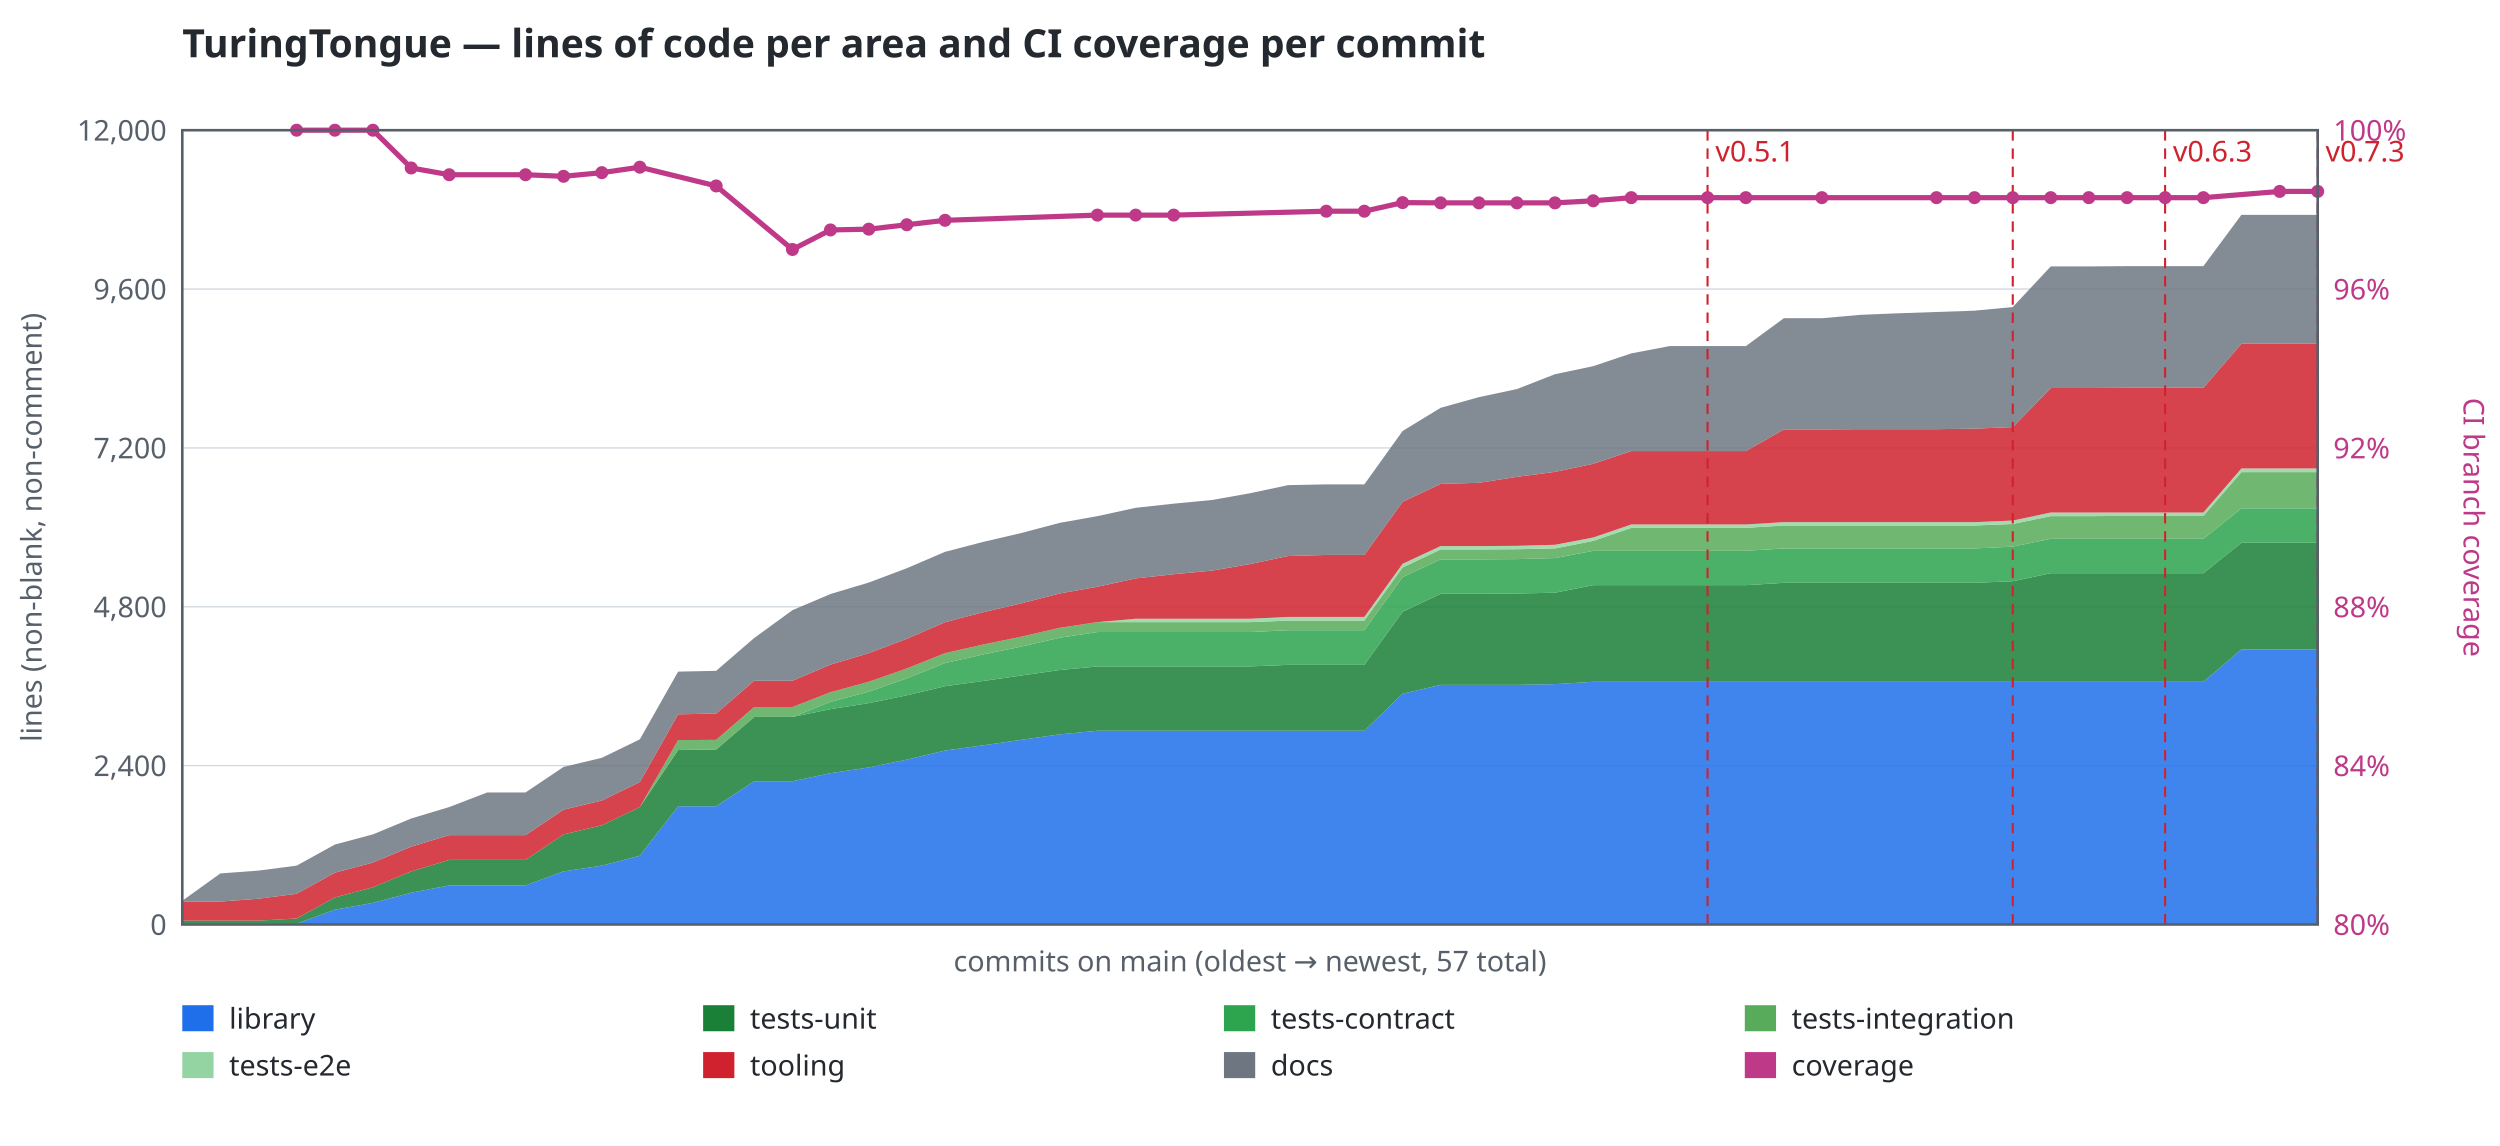
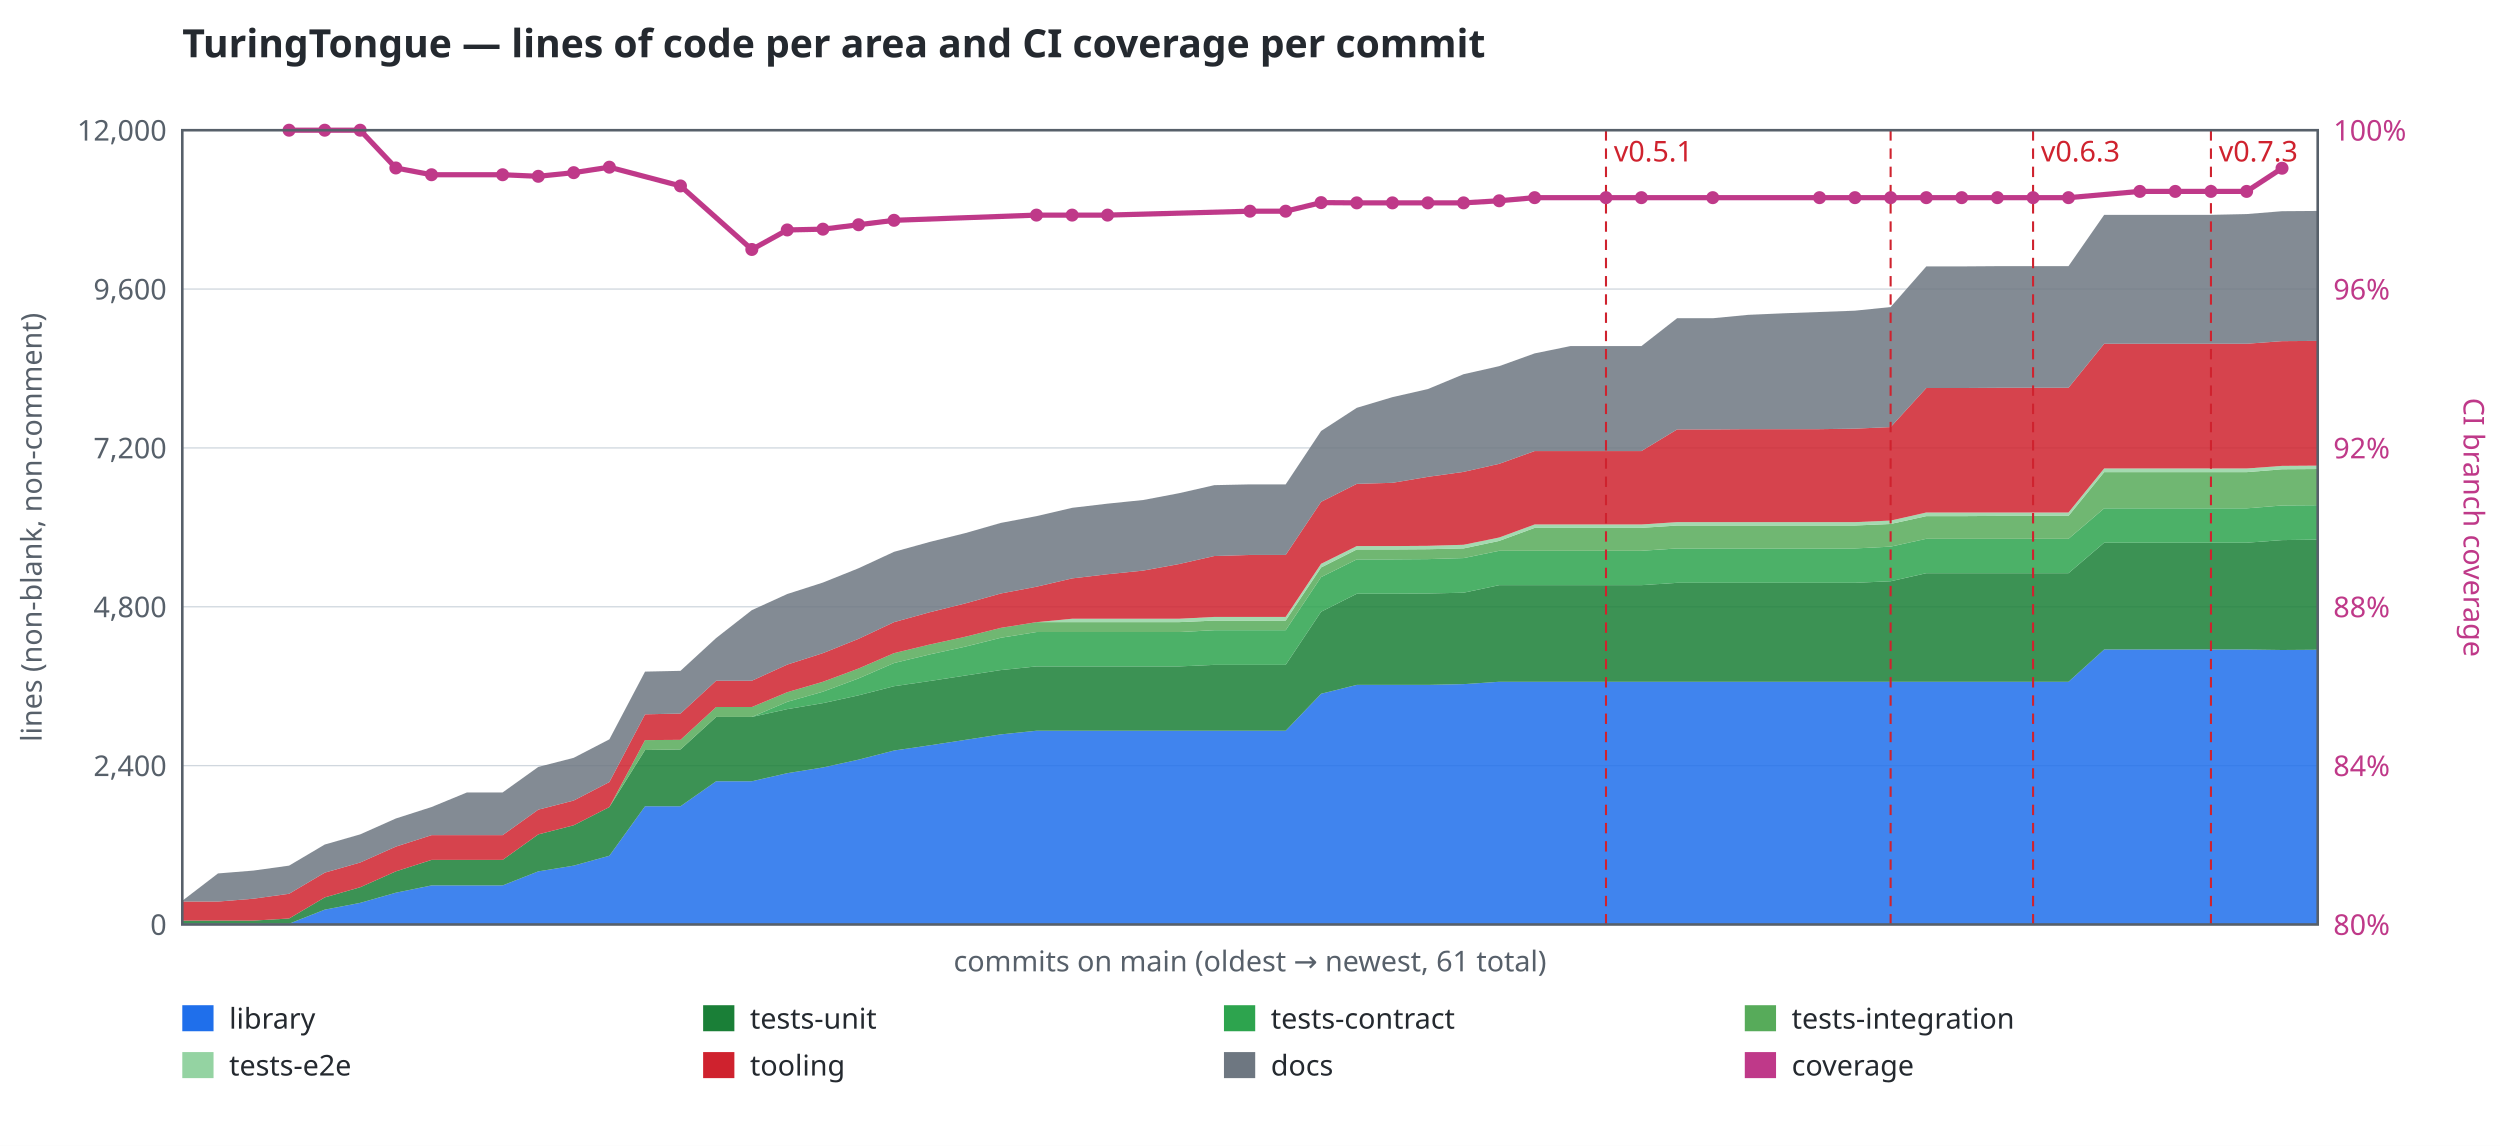
<svg xmlns="http://www.w3.org/2000/svg" width="960" height="440" viewBox="0 0 960 440" font-family="sans-serif" font-size="11">
  <rect width="960" height="440" fill="#ffffff" />
  <text x="70" y="22" font-size="15" font-weight="bold" fill="#24292f">TuringTongue — lines of code per area and CI coverage per commit</text>
  <line x1="70" x2="890" y1="355.0" y2="355.0" stroke="#d0d7de" stroke-width="0.5" />
  <text x="64" y="359.0" text-anchor="end" fill="#57606a">0</text>
  <text x="896" y="359.0" fill="#bf3989">80%</text>
  <line x1="70" x2="890" y1="294.0" y2="294.0" stroke="#d0d7de" stroke-width="0.5" />
  <text x="64" y="298.0" text-anchor="end" fill="#57606a">2,400</text>
  <text x="896" y="298.0" fill="#bf3989">84%</text>
  <line x1="70" x2="890" y1="233.0" y2="233.0" stroke="#d0d7de" stroke-width="0.5" />
  <text x="64" y="237.0" text-anchor="end" fill="#57606a">4,800</text>
  <text x="896" y="237.0" fill="#bf3989">88%</text>
  <line x1="70" x2="890" y1="172.0" y2="172.0" stroke="#d0d7de" stroke-width="0.5" />
  <text x="64" y="176.0" text-anchor="end" fill="#57606a">7,200</text>
  <text x="896" y="176.0" fill="#bf3989">92%</text>
  <line x1="70" x2="890" y1="111.0" y2="111.0" stroke="#d0d7de" stroke-width="0.5" />
  <text x="64" y="115.0" text-anchor="end" fill="#57606a">9,600</text>
  <text x="896" y="115.0" fill="#bf3989">96%</text>
  <line x1="70" x2="890" y1="50.0" y2="50.0" stroke="#d0d7de" stroke-width="0.5" />
  <text x="64" y="54.0" text-anchor="end" fill="#57606a">12,000</text>
  <text x="896" y="54.0" fill="#bf3989">100%</text>
-   <polygon points="70.0,354.7 84.6,354.7 99.3,354.7 113.9,354.7 128.6,349.3 143.2,346.7 157.9,342.8 172.5,340.0 187.1,340.0 201.8,340.0 216.4,334.6 231.1,332.4 245.7,328.6 260.4,309.6 275.0,309.6 289.6,300.0 304.3,300.0 318.9,296.9 333.6,294.7 348.2,291.7 362.9,288.2 377.5,286.2 392.1,284.1 406.8,282.0 421.4,280.6 436.1,280.6 450.7,280.6 465.4,280.6 480.0,280.6 494.6,280.6 509.3,280.6 523.9,280.6 538.6,266.4 553.2,263.0 567.9,263.0 582.5,263.0 597.1,262.7 611.8,261.8 626.4,261.8 641.1,261.8 655.7,261.8 670.4,261.8 685.0,261.8 699.6,261.8 714.3,261.8 728.9,261.8 743.6,261.8 758.2,261.8 772.9,261.8 787.5,261.8 802.1,261.8 816.8,261.8 831.4,261.8 846.1,261.8 860.7,249.4 875.4,249.4 890.0,249.4 890.0,355.0 875.4,355.0 860.7,355.0 846.1,355.0 831.4,355.0 816.8,355.0 802.1,355.0 787.5,355.0 772.9,355.0 758.2,355.0 743.6,355.0 728.9,355.0 714.3,355.0 699.6,355.0 685.0,355.0 670.4,355.0 655.7,355.0 641.1,355.0 626.4,355.0 611.8,355.0 597.1,355.0 582.5,355.0 567.9,355.0 553.2,355.0 538.6,355.0 523.9,355.0 509.3,355.0 494.6,355.0 480.0,355.0 465.4,355.0 450.7,355.0 436.1,355.0 421.4,355.0 406.8,355.0 392.1,355.0 377.5,355.0 362.9,355.0 348.2,355.0 333.6,355.0 318.9,355.0 304.3,355.0 289.6,355.0 275.0,355.0 260.4,355.0 245.7,355.0 231.1,355.0 216.4,355.0 201.8,355.0 187.1,355.0 172.5,355.0 157.9,355.0 143.2,355.0 128.6,355.0 113.9,355.0 99.3,355.0 84.6,355.0 70.0,355.0" fill="#1f6feb" fill-opacity="0.85" />
-   <polygon points="70.0,353.5 84.6,353.5 99.3,353.5 113.9,352.7 128.6,344.6 143.2,340.7 157.9,334.6 172.5,330.2 187.1,330.2 201.8,330.2 216.4,320.4 231.1,316.9 245.7,309.9 260.4,288.0 275.0,287.8 289.6,275.3 304.3,275.3 318.9,272.3 333.6,270.0 348.2,267.0 362.9,263.5 377.5,261.5 392.1,259.4 406.8,257.3 421.4,255.9 436.1,255.9 450.7,255.9 465.4,255.9 480.0,255.9 494.6,255.3 509.3,255.3 523.9,255.3 538.6,234.9 553.2,228.0 567.9,228.0 582.5,227.9 597.1,227.6 611.8,224.7 626.4,224.7 641.1,224.7 655.7,224.7 670.4,224.7 685.0,223.8 699.6,223.8 714.3,223.8 728.9,223.8 743.6,223.8 758.2,223.8 772.9,223.2 787.5,220.1 802.1,220.1 816.8,220.1 831.4,220.1 846.1,220.1 860.7,208.4 875.4,208.4 890.0,208.4 890.0,249.4 875.4,249.4 860.7,249.4 846.1,261.8 831.4,261.8 816.8,261.8 802.1,261.8 787.5,261.8 772.9,261.8 758.2,261.8 743.6,261.8 728.9,261.8 714.3,261.8 699.6,261.8 685.0,261.8 670.4,261.8 655.7,261.8 641.1,261.8 626.4,261.8 611.8,261.8 597.1,262.7 582.5,263.0 567.9,263.0 553.2,263.0 538.6,266.4 523.9,280.6 509.3,280.6 494.6,280.6 480.0,280.6 465.4,280.6 450.7,280.6 436.1,280.6 421.4,280.6 406.8,282.0 392.1,284.1 377.5,286.2 362.9,288.2 348.2,291.7 333.6,294.7 318.9,296.9 304.3,300.0 289.6,300.0 275.0,309.6 260.4,309.6 245.7,328.6 231.1,332.4 216.4,334.6 201.8,340.0 187.1,340.0 172.5,340.0 157.9,342.8 143.2,346.7 128.6,349.3 113.9,354.7 99.3,354.7 84.6,354.7 70.0,354.7" fill="#1a7f37" fill-opacity="0.85" />
-   <polygon points="70.0,353.5 84.6,353.5 99.3,353.5 113.9,352.7 128.6,344.6 143.2,340.7 157.9,334.6 172.5,330.2 187.1,330.2 201.8,330.2 216.4,320.4 231.1,316.9 245.7,309.9 260.4,288.0 275.0,287.8 289.6,275.3 304.3,275.3 318.9,269.5 333.6,265.6 348.2,260.5 362.9,254.6 377.5,251.3 392.1,248.3 406.8,244.9 421.4,242.7 436.1,242.7 450.7,242.7 465.4,242.7 480.0,242.7 494.6,242.0 509.3,242.0 523.9,242.0 538.6,221.6 553.2,214.8 567.9,214.8 582.5,214.7 597.1,214.3 611.8,211.5 626.4,211.5 641.1,211.5 655.7,211.5 670.4,211.5 685.0,210.6 699.6,210.6 714.3,210.6 728.9,210.6 743.6,210.6 758.2,210.6 772.9,209.9 787.5,206.9 802.1,206.9 816.8,206.9 831.4,206.9 846.1,206.9 860.7,195.2 875.4,195.2 890.0,195.2 890.0,208.4 875.4,208.4 860.7,208.4 846.1,220.1 831.4,220.1 816.8,220.1 802.1,220.1 787.5,220.1 772.9,223.2 758.2,223.8 743.6,223.8 728.9,223.8 714.3,223.8 699.6,223.8 685.0,223.8 670.4,224.7 655.7,224.7 641.1,224.7 626.4,224.7 611.8,224.7 597.1,227.6 582.5,227.9 567.9,228.0 553.2,228.0 538.6,234.9 523.9,255.3 509.3,255.3 494.6,255.3 480.0,255.9 465.4,255.9 450.7,255.9 436.1,255.9 421.4,255.9 406.8,257.3 392.1,259.4 377.5,261.5 362.9,263.5 348.2,267.0 333.6,270.0 318.9,272.3 304.3,275.3 289.6,275.3 275.0,287.8 260.4,288.0 245.7,309.9 231.1,316.9 216.4,320.4 201.8,330.2 187.1,330.2 172.5,330.2 157.9,334.6 143.2,340.7 128.6,344.6 113.9,352.7 99.3,353.5 84.6,353.5 70.0,353.5" fill="#2da44e" fill-opacity="0.85" />
-   <polygon points="70.0,353.5 84.6,353.5 99.3,353.5 113.9,352.7 128.6,344.6 143.2,340.7 157.9,334.6 172.5,330.2 187.1,330.2 201.8,330.2 216.4,320.4 231.1,316.9 245.7,309.9 260.4,284.2 275.0,284.1 289.6,271.5 304.3,271.5 318.9,265.8 333.6,261.8 348.2,256.7 362.9,250.8 377.5,247.5 392.1,244.5 406.8,241.1 421.4,238.9 436.1,238.9 450.7,238.9 465.4,238.9 480.0,238.9 494.6,238.3 509.3,238.3 523.9,238.3 538.6,217.9 553.2,211.0 567.9,211.0 582.5,210.9 597.1,210.6 611.8,207.7 626.4,202.7 641.1,202.7 655.7,202.7 670.4,202.7 685.0,201.8 699.6,201.8 714.3,201.8 728.9,201.8 743.6,201.8 758.2,201.8 772.9,201.2 787.5,198.2 802.1,198.2 816.8,198.1 831.4,198.1 846.1,198.1 860.7,181.3 875.4,181.3 890.0,181.3 890.0,195.2 875.4,195.2 860.7,195.2 846.1,206.9 831.4,206.9 816.8,206.9 802.1,206.9 787.5,206.9 772.9,209.9 758.2,210.6 743.6,210.6 728.9,210.6 714.3,210.6 699.6,210.6 685.0,210.6 670.4,211.5 655.7,211.5 641.1,211.5 626.4,211.5 611.8,211.5 597.1,214.3 582.5,214.7 567.9,214.8 553.2,214.8 538.6,221.6 523.9,242.0 509.3,242.0 494.6,242.0 480.0,242.7 465.4,242.7 450.7,242.7 436.1,242.7 421.4,242.7 406.8,244.9 392.1,248.3 377.5,251.3 362.9,254.6 348.2,260.5 333.6,265.6 318.9,269.5 304.3,275.3 289.6,275.3 275.0,287.8 260.4,288.0 245.7,309.9 231.1,316.9 216.4,320.4 201.8,330.2 187.1,330.2 172.5,330.2 157.9,334.6 143.2,340.7 128.6,344.6 113.9,352.7 99.3,353.5 84.6,353.5 70.0,353.5" fill="#57ab5a" fill-opacity="0.85" />
-   <polygon points="70.0,353.5 84.6,353.5 99.3,353.5 113.9,352.7 128.6,344.6 143.2,340.7 157.9,334.6 172.5,330.2 187.1,330.2 201.8,330.2 216.4,320.4 231.1,316.9 245.7,309.9 260.4,284.2 275.0,284.1 289.6,271.5 304.3,271.5 318.9,265.8 333.6,261.8 348.2,256.7 362.9,250.8 377.5,247.5 392.1,244.5 406.8,241.1 421.4,238.9 436.1,237.6 450.7,237.6 465.4,237.6 480.0,237.6 494.6,236.9 509.3,236.9 523.9,236.9 538.6,216.5 553.2,209.7 567.9,209.7 582.5,209.6 597.1,209.2 611.8,206.4 626.4,201.4 641.1,201.4 655.7,201.4 670.4,201.4 685.0,200.5 699.6,200.5 714.3,200.5 728.9,200.5 743.6,200.5 758.2,200.5 772.9,199.9 787.5,196.8 802.1,196.8 816.8,196.8 831.4,196.8 846.1,196.8 860.7,179.9 875.4,179.9 890.0,179.9 890.0,181.3 875.4,181.3 860.7,181.3 846.1,198.1 831.4,198.1 816.8,198.1 802.1,198.2 787.5,198.2 772.9,201.2 758.2,201.8 743.6,201.8 728.9,201.8 714.3,201.8 699.6,201.8 685.0,201.8 670.4,202.7 655.7,202.7 641.1,202.7 626.4,202.7 611.8,207.7 597.1,210.6 582.5,210.9 567.9,211.0 553.2,211.0 538.6,217.9 523.9,238.3 509.3,238.3 494.6,238.3 480.0,238.9 465.4,238.9 450.7,238.9 436.1,238.9 421.4,238.9 406.8,241.1 392.1,244.5 377.5,247.5 362.9,250.8 348.2,256.7 333.6,261.8 318.9,265.8 304.3,271.5 289.6,271.5 275.0,284.1 260.4,284.2 245.7,309.9 231.1,316.9 216.4,320.4 201.8,330.2 187.1,330.2 172.5,330.2 157.9,334.6 143.2,340.7 128.6,344.6 113.9,352.7 99.3,353.5 84.6,353.5 70.0,353.5" fill="#94d3a2" fill-opacity="0.85" />
-   <polygon points="70.0,346.2 84.6,346.2 99.3,345.1 113.9,343.2 128.6,335.1 143.2,331.2 157.9,325.1 172.5,320.7 187.1,320.7 201.8,320.7 216.4,310.9 231.1,307.4 245.7,300.3 260.4,274.3 275.0,274.0 289.6,261.4 304.3,261.4 318.9,255.2 333.6,250.8 348.2,245.3 362.9,238.9 377.5,235.1 392.1,231.7 406.8,227.9 421.4,225.3 436.1,222.1 450.7,220.5 465.4,219.1 480.0,216.6 494.6,213.5 509.3,213.1 523.9,213.1 538.6,192.7 553.2,185.8 567.9,185.4 582.5,183.1 597.1,181.2 611.8,178.1 626.4,173.2 641.1,173.2 655.7,173.2 670.4,173.2 685.0,164.9 699.6,164.9 714.3,164.8 728.9,164.8 743.6,164.8 758.2,164.6 772.9,164.0 787.5,149.0 802.1,149.0 816.8,148.9 831.4,148.9 846.1,148.9 860.7,132.0 875.4,132.0 890.0,132.0 890.0,179.9 875.4,179.9 860.7,179.9 846.1,196.8 831.4,196.8 816.8,196.8 802.1,196.8 787.5,196.8 772.9,199.9 758.2,200.5 743.6,200.5 728.9,200.5 714.3,200.5 699.6,200.5 685.0,200.5 670.4,201.4 655.7,201.4 641.1,201.4 626.4,201.4 611.8,206.4 597.1,209.2 582.5,209.6 567.9,209.7 553.2,209.7 538.6,216.5 523.9,236.9 509.3,236.9 494.6,236.9 480.0,237.6 465.4,237.6 450.7,237.6 436.1,237.6 421.4,238.9 406.8,241.1 392.1,244.5 377.5,247.5 362.9,250.8 348.2,256.7 333.6,261.8 318.9,265.8 304.3,271.5 289.6,271.5 275.0,284.1 260.4,284.2 245.7,309.9 231.1,316.9 216.4,320.4 201.8,330.2 187.1,330.2 172.5,330.2 157.9,334.6 143.2,340.7 128.6,344.6 113.9,352.7 99.3,353.5 84.6,353.5 70.0,353.5" fill="#cf222e" fill-opacity="0.85" />
-   <polygon points="70.0,345.9 84.6,335.4 99.3,334.3 113.9,332.4 128.6,324.3 143.2,320.4 157.9,314.3 172.5,309.9 187.1,304.3 201.8,304.3 216.4,294.5 231.1,291.0 245.7,283.9 260.4,257.9 275.0,257.6 289.6,245.0 304.3,234.3 318.9,228.1 333.6,223.7 348.2,218.2 362.9,211.9 377.5,208.1 392.1,204.7 406.8,200.8 421.4,198.2 436.1,195.0 450.7,193.4 465.4,192.0 480.0,189.4 494.6,186.3 509.3,186.0 523.9,186.0 538.6,165.5 553.2,156.6 567.9,152.5 582.5,149.4 597.1,143.7 611.8,140.6 626.4,135.7 641.1,132.9 655.7,132.9 670.4,132.9 685.0,122.2 699.6,122.2 714.3,120.9 728.9,120.3 743.6,119.8 758.2,119.3 772.9,117.9 787.5,102.3 802.1,102.3 816.8,102.2 831.4,102.2 846.1,102.2 860.7,82.5 875.4,82.5 890.0,82.5 890.0,132.0 875.4,132.0 860.7,132.0 846.1,148.9 831.4,148.9 816.8,148.9 802.1,149.0 787.5,149.0 772.9,164.0 758.2,164.6 743.6,164.8 728.9,164.8 714.3,164.8 699.6,164.9 685.0,164.9 670.4,173.2 655.7,173.2 641.1,173.2 626.4,173.2 611.8,178.1 597.1,181.2 582.5,183.1 567.9,185.4 553.2,185.8 538.6,192.7 523.9,213.1 509.3,213.1 494.6,213.5 480.0,216.6 465.4,219.1 450.7,220.5 436.1,222.1 421.4,225.3 406.8,227.9 392.1,231.7 377.5,235.1 362.9,238.9 348.2,245.3 333.6,250.8 318.9,255.2 304.3,261.4 289.6,261.4 275.0,274.0 260.4,274.3 245.7,300.3 231.1,307.4 216.4,310.9 201.8,320.7 187.1,320.7 172.5,320.7 157.9,325.1 143.2,331.2 128.6,335.1 113.9,343.2 99.3,345.1 84.6,346.2 70.0,346.2" fill="#6e7781" fill-opacity="0.85" />
-   <line x1="655.7" x2="655.7" y1="50" y2="355" stroke="#cf222e" stroke-width="0.8" stroke-dasharray="4,3" />
-   <line x1="772.9" x2="772.9" y1="50" y2="355" stroke="#cf222e" stroke-width="0.8" stroke-dasharray="4,3" />
-   <line x1="831.4" x2="831.4" y1="50" y2="355" stroke="#cf222e" stroke-width="0.8" stroke-dasharray="4,3" />
-   <line x1="890.0" x2="890.0" y1="50" y2="355" stroke="#cf222e" stroke-width="0.8" stroke-dasharray="4,3" />
-   <text x="658.7" y="62" fill="#cf222e">v0.5.1</text>
-   <text x="834.4" y="62" fill="#cf222e">v0.6.3</text>
-   <text x="893.0" y="62" fill="#cf222e">v0.7.3</text>
-   <polyline points="113.9,50.0 128.6,50.0 143.2,50.0 157.9,64.5 172.5,67.1 201.8,67.1 216.4,67.7 231.1,66.3 245.7,64.2 275.0,71.4 304.3,95.8 318.9,88.3 333.6,88.0 348.2,86.3 362.9,84.6 421.4,82.6 436.1,82.6 450.7,82.6 509.3,81.1 523.9,81.1 538.6,77.8 553.2,77.9 567.9,77.9 582.5,77.9 597.1,77.9 611.8,77.1 626.4,75.9 655.7,75.9 670.4,75.9 699.6,75.9 743.6,75.9 758.2,75.9 772.9,75.9 787.5,75.9 802.1,75.9 816.8,75.9 831.4,75.9 846.1,75.9 875.4,73.5 890.0,73.5" fill="none" stroke="#bf3989" stroke-width="2" />
-   <circle cx="113.9" cy="50.0" r="2.5" fill="#bf3989" />
-   <circle cx="128.6" cy="50.0" r="2.5" fill="#bf3989" />
-   <circle cx="143.2" cy="50.0" r="2.5" fill="#bf3989" />
-   <circle cx="157.9" cy="64.5" r="2.5" fill="#bf3989" />
-   <circle cx="172.5" cy="67.1" r="2.5" fill="#bf3989" />
-   <circle cx="201.8" cy="67.1" r="2.5" fill="#bf3989" />
-   <circle cx="216.4" cy="67.7" r="2.5" fill="#bf3989" />
-   <circle cx="231.1" cy="66.3" r="2.5" fill="#bf3989" />
-   <circle cx="245.7" cy="64.2" r="2.5" fill="#bf3989" />
-   <circle cx="275.0" cy="71.4" r="2.5" fill="#bf3989" />
-   <circle cx="304.3" cy="95.8" r="2.5" fill="#bf3989" />
-   <circle cx="318.9" cy="88.3" r="2.5" fill="#bf3989" />
-   <circle cx="333.6" cy="88.0" r="2.5" fill="#bf3989" />
-   <circle cx="348.2" cy="86.3" r="2.5" fill="#bf3989" />
-   <circle cx="362.9" cy="84.6" r="2.5" fill="#bf3989" />
-   <circle cx="421.4" cy="82.6" r="2.5" fill="#bf3989" />
-   <circle cx="436.1" cy="82.6" r="2.5" fill="#bf3989" />
-   <circle cx="450.7" cy="82.6" r="2.5" fill="#bf3989" />
-   <circle cx="509.3" cy="81.1" r="2.5" fill="#bf3989" />
-   <circle cx="523.9" cy="81.1" r="2.5" fill="#bf3989" />
-   <circle cx="538.6" cy="77.8" r="2.5" fill="#bf3989" />
-   <circle cx="553.2" cy="77.9" r="2.5" fill="#bf3989" />
-   <circle cx="567.9" cy="77.9" r="2.5" fill="#bf3989" />
-   <circle cx="582.5" cy="77.9" r="2.5" fill="#bf3989" />
-   <circle cx="597.1" cy="77.9" r="2.5" fill="#bf3989" />
-   <circle cx="611.8" cy="77.1" r="2.5" fill="#bf3989" />
-   <circle cx="626.4" cy="75.9" r="2.5" fill="#bf3989" />
-   <circle cx="655.7" cy="75.9" r="2.5" fill="#bf3989" />
-   <circle cx="670.4" cy="75.9" r="2.5" fill="#bf3989" />
-   <circle cx="699.6" cy="75.9" r="2.5" fill="#bf3989" />
-   <circle cx="743.6" cy="75.9" r="2.5" fill="#bf3989" />
-   <circle cx="758.2" cy="75.9" r="2.5" fill="#bf3989" />
-   <circle cx="772.9" cy="75.9" r="2.5" fill="#bf3989" />
-   <circle cx="787.5" cy="75.9" r="2.5" fill="#bf3989" />
-   <circle cx="802.1" cy="75.9" r="2.5" fill="#bf3989" />
-   <circle cx="816.8" cy="75.9" r="2.5" fill="#bf3989" />
-   <circle cx="831.4" cy="75.9" r="2.5" fill="#bf3989" />
-   <circle cx="846.1" cy="75.9" r="2.5" fill="#bf3989" />
-   <circle cx="875.4" cy="73.5" r="2.5" fill="#bf3989" />
-   <circle cx="890.0" cy="73.5" r="2.5" fill="#bf3989" />
+   <polygon points="70.0,354.7 83.7,354.7 97.3,354.7 111.0,354.7 124.7,349.3 138.3,346.7 152.0,342.8 165.7,340.0 179.3,340.0 193.0,340.0 206.7,334.6 220.3,332.4 234.0,328.6 247.7,309.6 261.3,309.6 275.0,300.0 288.7,300.0 302.3,296.9 316.0,294.7 329.7,291.7 343.3,288.2 357.0,286.2 370.7,284.1 384.3,282.0 398.0,280.6 411.7,280.6 425.3,280.6 439.0,280.6 452.7,280.6 466.3,280.6 480.0,280.6 493.7,280.6 507.3,266.4 521.0,263.0 534.7,263.0 548.3,263.0 562.0,262.7 575.7,261.8 589.3,261.8 603.0,261.8 616.7,261.8 630.3,261.8 644.0,261.8 657.7,261.8 671.3,261.8 685.0,261.8 698.7,261.8 712.3,261.8 726.0,261.8 739.7,261.8 753.3,261.8 767.0,261.8 780.7,261.8 794.3,261.8 808.0,249.4 821.7,249.4 835.3,249.4 849.0,249.4 862.7,249.4 876.3,249.6 890.0,249.5 890.0,355.0 876.3,355.0 862.7,355.0 849.0,355.0 835.3,355.0 821.7,355.0 808.0,355.0 794.3,355.0 780.7,355.0 767.0,355.0 753.3,355.0 739.7,355.0 726.0,355.0 712.3,355.0 698.7,355.0 685.0,355.0 671.3,355.0 657.7,355.0 644.0,355.0 630.3,355.0 616.7,355.0 603.0,355.0 589.3,355.0 575.7,355.0 562.0,355.0 548.3,355.0 534.7,355.0 521.0,355.0 507.3,355.0 493.7,355.0 480.0,355.0 466.3,355.0 452.7,355.0 439.0,355.0 425.3,355.0 411.7,355.0 398.0,355.0 384.3,355.0 370.7,355.0 357.0,355.0 343.3,355.0 329.7,355.0 316.0,355.0 302.3,355.0 288.7,355.0 275.0,355.0 261.3,355.0 247.7,355.0 234.0,355.0 220.3,355.0 206.7,355.0 193.0,355.0 179.3,355.0 165.7,355.0 152.0,355.0 138.3,355.0 124.7,355.0 111.0,355.0 97.3,355.0 83.7,355.0 70.0,355.0" fill="#1f6feb" fill-opacity="0.85" />
+   <polygon points="70.0,353.5 83.7,353.5 97.3,353.5 111.0,352.7 124.7,344.6 138.3,340.7 152.0,334.6 165.7,330.2 179.3,330.2 193.0,330.2 206.7,320.4 220.3,316.9 234.0,309.9 247.7,288.0 261.3,287.8 275.0,275.3 288.7,275.3 302.3,272.3 316.0,270.0 329.7,267.0 343.3,263.5 357.0,261.5 370.7,259.4 384.3,257.3 398.0,255.9 411.7,255.9 425.3,255.9 439.0,255.9 452.7,255.9 466.3,255.3 480.0,255.3 493.7,255.3 507.3,234.9 521.0,228.0 534.7,228.0 548.3,227.9 562.0,227.6 575.7,224.7 589.3,224.7 603.0,224.7 616.7,224.7 630.3,224.7 644.0,223.8 657.7,223.8 671.3,223.8 685.0,223.8 698.7,223.8 712.3,223.8 726.0,223.2 739.7,220.1 753.3,220.1 767.0,220.1 780.7,220.1 794.3,220.1 808.0,208.4 821.7,208.4 835.3,208.4 849.0,208.4 862.7,208.4 876.3,207.4 890.0,207.2 890.0,249.5 876.3,249.6 862.7,249.4 849.0,249.4 835.3,249.4 821.7,249.4 808.0,249.4 794.3,261.8 780.7,261.8 767.0,261.8 753.3,261.8 739.7,261.8 726.0,261.8 712.3,261.8 698.7,261.8 685.0,261.8 671.3,261.8 657.7,261.8 644.0,261.8 630.3,261.8 616.7,261.8 603.0,261.8 589.3,261.8 575.7,261.8 562.0,262.7 548.3,263.0 534.7,263.0 521.0,263.0 507.3,266.4 493.7,280.6 480.0,280.6 466.3,280.6 452.7,280.6 439.0,280.6 425.3,280.6 411.7,280.6 398.0,280.6 384.3,282.0 370.7,284.1 357.0,286.2 343.3,288.2 329.7,291.7 316.0,294.7 302.3,296.9 288.7,300.0 275.0,300.0 261.3,309.6 247.7,309.6 234.0,328.6 220.3,332.4 206.7,334.6 193.0,340.0 179.3,340.0 165.7,340.0 152.0,342.8 138.3,346.7 124.7,349.3 111.0,354.7 97.3,354.7 83.7,354.7 70.0,354.7" fill="#1a7f37" fill-opacity="0.85" />
+   <polygon points="70.0,353.5 83.7,353.5 97.3,353.5 111.0,352.7 124.7,344.6 138.3,340.7 152.0,334.6 165.7,330.2 179.3,330.2 193.0,330.2 206.7,320.4 220.3,316.9 234.0,309.9 247.7,288.0 261.3,287.8 275.0,275.3 288.7,275.3 302.3,269.5 316.0,265.6 329.7,260.5 343.3,254.6 357.0,251.3 370.7,248.3 384.3,244.9 398.0,242.7 411.7,242.7 425.3,242.7 439.0,242.7 452.7,242.7 466.3,242.0 480.0,242.0 493.7,242.0 507.3,221.6 521.0,214.8 534.7,214.8 548.3,214.7 562.0,214.3 575.7,211.5 589.3,211.5 603.0,211.5 616.7,211.5 630.3,211.5 644.0,210.6 657.7,210.6 671.3,210.6 685.0,210.6 698.7,210.6 712.3,210.6 726.0,209.9 739.7,206.9 753.3,206.9 767.0,206.9 780.7,206.9 794.3,206.9 808.0,195.2 821.7,195.2 835.3,195.2 849.0,195.2 862.7,195.2 876.3,194.1 890.0,194.0 890.0,207.2 876.3,207.4 862.7,208.4 849.0,208.4 835.3,208.4 821.7,208.4 808.0,208.4 794.3,220.1 780.7,220.1 767.0,220.1 753.3,220.1 739.7,220.1 726.0,223.2 712.3,223.8 698.7,223.8 685.0,223.8 671.3,223.8 657.7,223.8 644.0,223.8 630.3,224.7 616.7,224.7 603.0,224.7 589.3,224.7 575.7,224.7 562.0,227.6 548.3,227.9 534.7,228.0 521.0,228.0 507.3,234.9 493.7,255.3 480.0,255.3 466.3,255.3 452.7,255.9 439.0,255.9 425.3,255.9 411.7,255.9 398.0,255.9 384.3,257.3 370.7,259.4 357.0,261.5 343.3,263.5 329.7,267.0 316.0,270.0 302.3,272.3 288.7,275.3 275.0,275.3 261.3,287.8 247.7,288.0 234.0,309.9 220.3,316.9 206.7,320.4 193.0,330.2 179.3,330.2 165.7,330.2 152.0,334.6 138.3,340.7 124.7,344.6 111.0,352.7 97.3,353.5 83.7,353.5 70.0,353.5" fill="#2da44e" fill-opacity="0.85" />
+   <polygon points="70.0,353.5 83.7,353.5 97.3,353.5 111.0,352.7 124.7,344.6 138.3,340.7 152.0,334.6 165.7,330.2 179.3,330.2 193.0,330.2 206.7,320.4 220.3,316.9 234.0,309.9 247.7,284.2 261.3,284.1 275.0,271.5 288.7,271.5 302.3,265.8 316.0,261.8 329.7,256.7 343.3,250.8 357.0,247.5 370.7,244.5 384.3,241.1 398.0,238.9 411.7,238.9 425.3,238.9 439.0,238.9 452.7,238.9 466.3,238.3 480.0,238.3 493.7,238.3 507.3,217.9 521.0,211.0 534.7,211.0 548.3,210.9 562.0,210.6 575.7,207.7 589.3,202.7 603.0,202.7 616.7,202.7 630.3,202.7 644.0,201.8 657.7,201.8 671.3,201.8 685.0,201.8 698.7,201.8 712.3,201.8 726.0,201.2 739.7,198.2 753.3,198.2 767.0,198.1 780.7,198.1 794.3,198.1 808.0,181.3 821.7,181.3 835.3,181.3 849.0,181.3 862.7,181.3 876.3,180.2 890.0,180.1 890.0,194.0 876.3,194.1 862.7,195.2 849.0,195.2 835.3,195.2 821.7,195.2 808.0,195.2 794.3,206.9 780.7,206.9 767.0,206.9 753.3,206.9 739.7,206.9 726.0,209.9 712.3,210.6 698.7,210.6 685.0,210.6 671.3,210.6 657.7,210.6 644.0,210.6 630.3,211.5 616.7,211.5 603.0,211.5 589.3,211.5 575.7,211.5 562.0,214.3 548.3,214.7 534.7,214.8 521.0,214.8 507.3,221.6 493.7,242.0 480.0,242.0 466.3,242.0 452.7,242.7 439.0,242.7 425.3,242.7 411.7,242.7 398.0,242.7 384.3,244.9 370.7,248.3 357.0,251.3 343.3,254.6 329.7,260.5 316.0,265.6 302.3,269.5 288.7,275.3 275.0,275.3 261.3,287.8 247.7,288.0 234.0,309.9 220.3,316.9 206.7,320.4 193.0,330.2 179.3,330.2 165.7,330.2 152.0,334.6 138.3,340.7 124.7,344.6 111.0,352.7 97.3,353.5 83.7,353.5 70.0,353.5" fill="#57ab5a" fill-opacity="0.85" />
+   <polygon points="70.0,353.5 83.7,353.5 97.3,353.5 111.0,352.7 124.7,344.6 138.3,340.7 152.0,334.6 165.7,330.2 179.3,330.2 193.0,330.2 206.7,320.4 220.3,316.9 234.0,309.9 247.7,284.2 261.3,284.1 275.0,271.5 288.7,271.5 302.3,265.8 316.0,261.8 329.7,256.7 343.3,250.8 357.0,247.5 370.7,244.5 384.3,241.1 398.0,238.9 411.7,237.6 425.3,237.6 439.0,237.6 452.7,237.6 466.3,236.9 480.0,236.9 493.7,236.9 507.3,216.5 521.0,209.7 534.7,209.7 548.3,209.6 562.0,209.2 575.7,206.4 589.3,201.4 603.0,201.4 616.7,201.4 630.3,201.4 644.0,200.5 657.7,200.5 671.3,200.5 685.0,200.5 698.7,200.5 712.3,200.5 726.0,199.9 739.7,196.8 753.3,196.8 767.0,196.8 780.7,196.8 794.3,196.8 808.0,179.9 821.7,179.9 835.3,179.9 849.0,179.9 862.7,179.9 876.3,178.9 890.0,178.8 890.0,180.1 876.3,180.2 862.7,181.3 849.0,181.3 835.3,181.3 821.7,181.3 808.0,181.3 794.3,198.1 780.7,198.1 767.0,198.1 753.3,198.2 739.7,198.2 726.0,201.2 712.3,201.8 698.7,201.8 685.0,201.8 671.3,201.8 657.7,201.8 644.0,201.8 630.3,202.7 616.7,202.7 603.0,202.7 589.3,202.7 575.7,207.7 562.0,210.6 548.3,210.9 534.7,211.0 521.0,211.0 507.3,217.9 493.7,238.3 480.0,238.3 466.3,238.3 452.7,238.9 439.0,238.9 425.3,238.9 411.7,238.9 398.0,238.9 384.3,241.1 370.7,244.5 357.0,247.5 343.3,250.8 329.7,256.7 316.0,261.8 302.3,265.8 288.7,271.5 275.0,271.5 261.3,284.1 247.7,284.2 234.0,309.9 220.3,316.9 206.7,320.4 193.0,330.2 179.3,330.2 165.7,330.2 152.0,334.6 138.3,340.7 124.7,344.6 111.0,352.7 97.3,353.5 83.7,353.5 70.0,353.5" fill="#94d3a2" fill-opacity="0.85" />
+   <polygon points="70.0,346.2 83.7,346.2 97.3,345.1 111.0,343.2 124.7,335.1 138.3,331.2 152.0,325.1 165.7,320.7 179.3,320.7 193.0,320.7 206.7,310.9 220.3,307.4 234.0,300.3 247.7,274.3 261.3,274.0 275.0,261.4 288.7,261.4 302.3,255.2 316.0,250.8 329.7,245.3 343.3,238.9 357.0,235.1 370.7,231.7 384.3,227.9 398.0,225.3 411.7,222.1 425.3,220.5 439.0,219.1 452.7,216.6 466.3,213.5 480.0,213.1 493.7,213.1 507.3,192.7 521.0,185.8 534.7,185.4 548.3,183.1 562.0,181.2 575.7,178.1 589.3,173.2 603.0,173.2 616.7,173.2 630.3,173.2 644.0,164.9 657.7,164.9 671.3,164.8 685.0,164.8 698.7,164.8 712.3,164.6 726.0,164.0 739.7,149.0 753.3,149.0 767.0,148.9 780.7,148.9 794.3,148.9 808.0,132.0 821.7,132.0 835.3,132.0 849.0,132.0 862.7,132.0 876.3,131.0 890.0,130.9 890.0,178.8 876.3,178.9 862.7,179.9 849.0,179.9 835.3,179.9 821.7,179.9 808.0,179.9 794.3,196.8 780.7,196.8 767.0,196.8 753.3,196.8 739.7,196.8 726.0,199.9 712.3,200.5 698.7,200.5 685.0,200.5 671.3,200.5 657.7,200.5 644.0,200.5 630.3,201.4 616.7,201.4 603.0,201.4 589.3,201.4 575.7,206.4 562.0,209.2 548.3,209.6 534.7,209.7 521.0,209.7 507.3,216.5 493.7,236.9 480.0,236.9 466.3,236.9 452.7,237.6 439.0,237.6 425.3,237.6 411.7,237.6 398.0,238.9 384.3,241.1 370.7,244.5 357.0,247.5 343.3,250.8 329.7,256.7 316.0,261.8 302.3,265.8 288.7,271.5 275.0,271.5 261.3,284.1 247.7,284.2 234.0,309.9 220.3,316.9 206.7,320.4 193.0,330.2 179.3,330.2 165.7,330.2 152.0,334.6 138.3,340.7 124.7,344.6 111.0,352.7 97.3,353.5 83.7,353.5 70.0,353.5" fill="#cf222e" fill-opacity="0.85" />
+   <polygon points="70.0,345.9 83.7,335.4 97.3,334.3 111.0,332.4 124.7,324.3 138.3,320.4 152.0,314.3 165.7,309.9 179.3,304.3 193.0,304.3 206.7,294.5 220.3,291.0 234.0,283.9 247.7,257.9 261.3,257.6 275.0,245.0 288.7,234.3 302.3,228.1 316.0,223.7 329.7,218.2 343.3,211.9 357.0,208.1 370.7,204.7 384.3,200.8 398.0,198.2 411.7,195.0 425.3,193.4 439.0,192.0 452.7,189.4 466.3,186.3 480.0,186.0 493.7,186.0 507.3,165.5 521.0,156.6 534.7,152.5 548.3,149.4 562.0,143.7 575.7,140.6 589.3,135.7 603.0,132.9 616.7,132.9 630.3,132.9 644.0,122.2 657.7,122.2 671.3,120.9 685.0,120.3 698.7,119.8 712.3,119.3 726.0,117.9 739.7,102.3 753.3,102.3 767.0,102.2 780.7,102.2 794.3,102.2 808.0,82.5 821.7,82.5 835.3,82.5 849.0,82.5 862.7,82.2 876.3,81.1 890.0,81.0 890.0,130.9 876.3,131.0 862.7,132.0 849.0,132.0 835.3,132.0 821.7,132.0 808.0,132.0 794.3,148.9 780.7,148.9 767.0,148.9 753.3,149.0 739.7,149.0 726.0,164.0 712.3,164.6 698.7,164.8 685.0,164.8 671.3,164.8 657.7,164.9 644.0,164.9 630.3,173.2 616.7,173.2 603.0,173.2 589.3,173.2 575.7,178.1 562.0,181.2 548.3,183.1 534.7,185.4 521.0,185.8 507.3,192.7 493.7,213.1 480.0,213.1 466.3,213.5 452.7,216.6 439.0,219.1 425.3,220.5 411.7,222.1 398.0,225.3 384.3,227.9 370.7,231.7 357.0,235.1 343.3,238.9 329.7,245.3 316.0,250.8 302.3,255.2 288.7,261.4 275.0,261.4 261.3,274.0 247.7,274.3 234.0,300.3 220.3,307.4 206.7,310.9 193.0,320.7 179.3,320.7 165.7,320.7 152.0,325.1 138.3,331.2 124.7,335.1 111.0,343.2 97.3,345.1 83.7,346.2 70.0,346.2" fill="#6e7781" fill-opacity="0.85" />
+   <line x1="616.7" x2="616.7" y1="50" y2="355" stroke="#cf222e" stroke-width="0.8" stroke-dasharray="4,3" />
+   <line x1="726.0" x2="726.0" y1="50" y2="355" stroke="#cf222e" stroke-width="0.8" stroke-dasharray="4,3" />
+   <line x1="780.7" x2="780.7" y1="50" y2="355" stroke="#cf222e" stroke-width="0.8" stroke-dasharray="4,3" />
+   <line x1="849.0" x2="849.0" y1="50" y2="355" stroke="#cf222e" stroke-width="0.8" stroke-dasharray="4,3" />
+   <text x="619.7" y="62" fill="#cf222e">v0.5.1</text>
+   <text x="783.7" y="62" fill="#cf222e">v0.6.3</text>
+   <text x="852.0" y="62" fill="#cf222e">v0.7.3</text>
+   <polyline points="111.0,50.0 124.7,50.0 138.3,50.0 152.0,64.5 165.7,67.1 193.0,67.1 206.7,67.7 220.3,66.3 234.0,64.2 261.3,71.4 288.7,95.8 302.3,88.3 316.0,88.0 329.7,86.3 343.3,84.6 398.0,82.6 411.7,82.6 425.3,82.6 480.0,81.1 493.7,81.1 507.3,77.8 521.0,77.9 534.7,77.9 548.3,77.9 562.0,77.9 575.7,77.1 589.3,75.9 616.7,75.9 630.3,75.9 657.7,75.9 698.7,75.9 712.3,75.9 726.0,75.9 739.7,75.9 753.3,75.9 767.0,75.9 780.7,75.9 794.3,75.9 821.7,73.5 835.3,73.5 849.0,73.5 862.7,73.5 876.3,64.6" fill="none" stroke="#bf3989" stroke-width="2" />
+   <circle cx="111.0" cy="50.0" r="2.5" fill="#bf3989" />
+   <circle cx="124.7" cy="50.0" r="2.5" fill="#bf3989" />
+   <circle cx="138.3" cy="50.0" r="2.5" fill="#bf3989" />
+   <circle cx="152.0" cy="64.5" r="2.5" fill="#bf3989" />
+   <circle cx="165.7" cy="67.1" r="2.5" fill="#bf3989" />
+   <circle cx="193.0" cy="67.1" r="2.5" fill="#bf3989" />
+   <circle cx="206.7" cy="67.7" r="2.5" fill="#bf3989" />
+   <circle cx="220.3" cy="66.3" r="2.5" fill="#bf3989" />
+   <circle cx="234.0" cy="64.2" r="2.5" fill="#bf3989" />
+   <circle cx="261.3" cy="71.4" r="2.5" fill="#bf3989" />
+   <circle cx="288.7" cy="95.8" r="2.5" fill="#bf3989" />
+   <circle cx="302.3" cy="88.3" r="2.5" fill="#bf3989" />
+   <circle cx="316.0" cy="88.0" r="2.5" fill="#bf3989" />
+   <circle cx="329.7" cy="86.3" r="2.5" fill="#bf3989" />
+   <circle cx="343.3" cy="84.6" r="2.5" fill="#bf3989" />
+   <circle cx="398.0" cy="82.6" r="2.5" fill="#bf3989" />
+   <circle cx="411.7" cy="82.6" r="2.5" fill="#bf3989" />
+   <circle cx="425.3" cy="82.6" r="2.5" fill="#bf3989" />
+   <circle cx="480.0" cy="81.1" r="2.5" fill="#bf3989" />
+   <circle cx="493.7" cy="81.1" r="2.5" fill="#bf3989" />
+   <circle cx="507.3" cy="77.8" r="2.5" fill="#bf3989" />
+   <circle cx="521.0" cy="77.9" r="2.5" fill="#bf3989" />
+   <circle cx="534.7" cy="77.9" r="2.5" fill="#bf3989" />
+   <circle cx="548.3" cy="77.9" r="2.5" fill="#bf3989" />
+   <circle cx="562.0" cy="77.9" r="2.5" fill="#bf3989" />
+   <circle cx="575.7" cy="77.1" r="2.5" fill="#bf3989" />
+   <circle cx="589.3" cy="75.9" r="2.5" fill="#bf3989" />
+   <circle cx="616.7" cy="75.9" r="2.5" fill="#bf3989" />
+   <circle cx="630.3" cy="75.9" r="2.5" fill="#bf3989" />
+   <circle cx="657.7" cy="75.9" r="2.5" fill="#bf3989" />
+   <circle cx="698.7" cy="75.9" r="2.5" fill="#bf3989" />
+   <circle cx="712.3" cy="75.9" r="2.5" fill="#bf3989" />
+   <circle cx="726.0" cy="75.9" r="2.5" fill="#bf3989" />
+   <circle cx="739.7" cy="75.9" r="2.5" fill="#bf3989" />
+   <circle cx="753.3" cy="75.9" r="2.5" fill="#bf3989" />
+   <circle cx="767.0" cy="75.9" r="2.5" fill="#bf3989" />
+   <circle cx="780.7" cy="75.9" r="2.5" fill="#bf3989" />
+   <circle cx="794.3" cy="75.9" r="2.5" fill="#bf3989" />
+   <circle cx="821.7" cy="73.5" r="2.5" fill="#bf3989" />
+   <circle cx="835.3" cy="73.5" r="2.5" fill="#bf3989" />
+   <circle cx="849.0" cy="73.5" r="2.5" fill="#bf3989" />
+   <circle cx="862.7" cy="73.5" r="2.5" fill="#bf3989" />
+   <circle cx="876.3" cy="64.6" r="2.5" fill="#bf3989" />
  <rect x="70" y="50" width="820" height="305" fill="none" stroke="#57606a" />
-   <text x="480.0" y="373" text-anchor="middle" fill="#57606a">commits on main (oldest → newest, 57 total)</text>
+   <text x="480.0" y="373" text-anchor="middle" fill="#57606a">commits on main (oldest → newest, 61 total)</text>
  <text text-anchor="middle" fill="#57606a" transform="translate(16,202.5) rotate(-90)">lines (non-blank, non-comment)</text>
  <text text-anchor="middle" fill="#bf3989" transform="translate(946,202.5) rotate(90)">CI branch coverage</text>
  <rect x="70" y="386" width="12" height="10" fill="#1f6feb" />
  <text x="88" y="395" fill="#24292f">library</text>
  <rect x="270" y="386" width="12" height="10" fill="#1a7f37" />
  <text x="288" y="395" fill="#24292f">tests-unit</text>
  <rect x="470" y="386" width="12" height="10" fill="#2da44e" />
  <text x="488" y="395" fill="#24292f">tests-contract</text>
  <rect x="670" y="386" width="12" height="10" fill="#57ab5a" />
  <text x="688" y="395" fill="#24292f">tests-integration</text>
  <rect x="70" y="404" width="12" height="10" fill="#94d3a2" />
  <text x="88" y="413" fill="#24292f">tests-e2e</text>
  <rect x="270" y="404" width="12" height="10" fill="#cf222e" />
  <text x="288" y="413" fill="#24292f">tooling</text>
  <rect x="470" y="404" width="12" height="10" fill="#6e7781" />
  <text x="488" y="413" fill="#24292f">docs</text>
  <rect x="670" y="404" width="12" height="10" fill="#bf3989" />
  <text x="688" y="413" fill="#24292f">coverage</text>
</svg>
